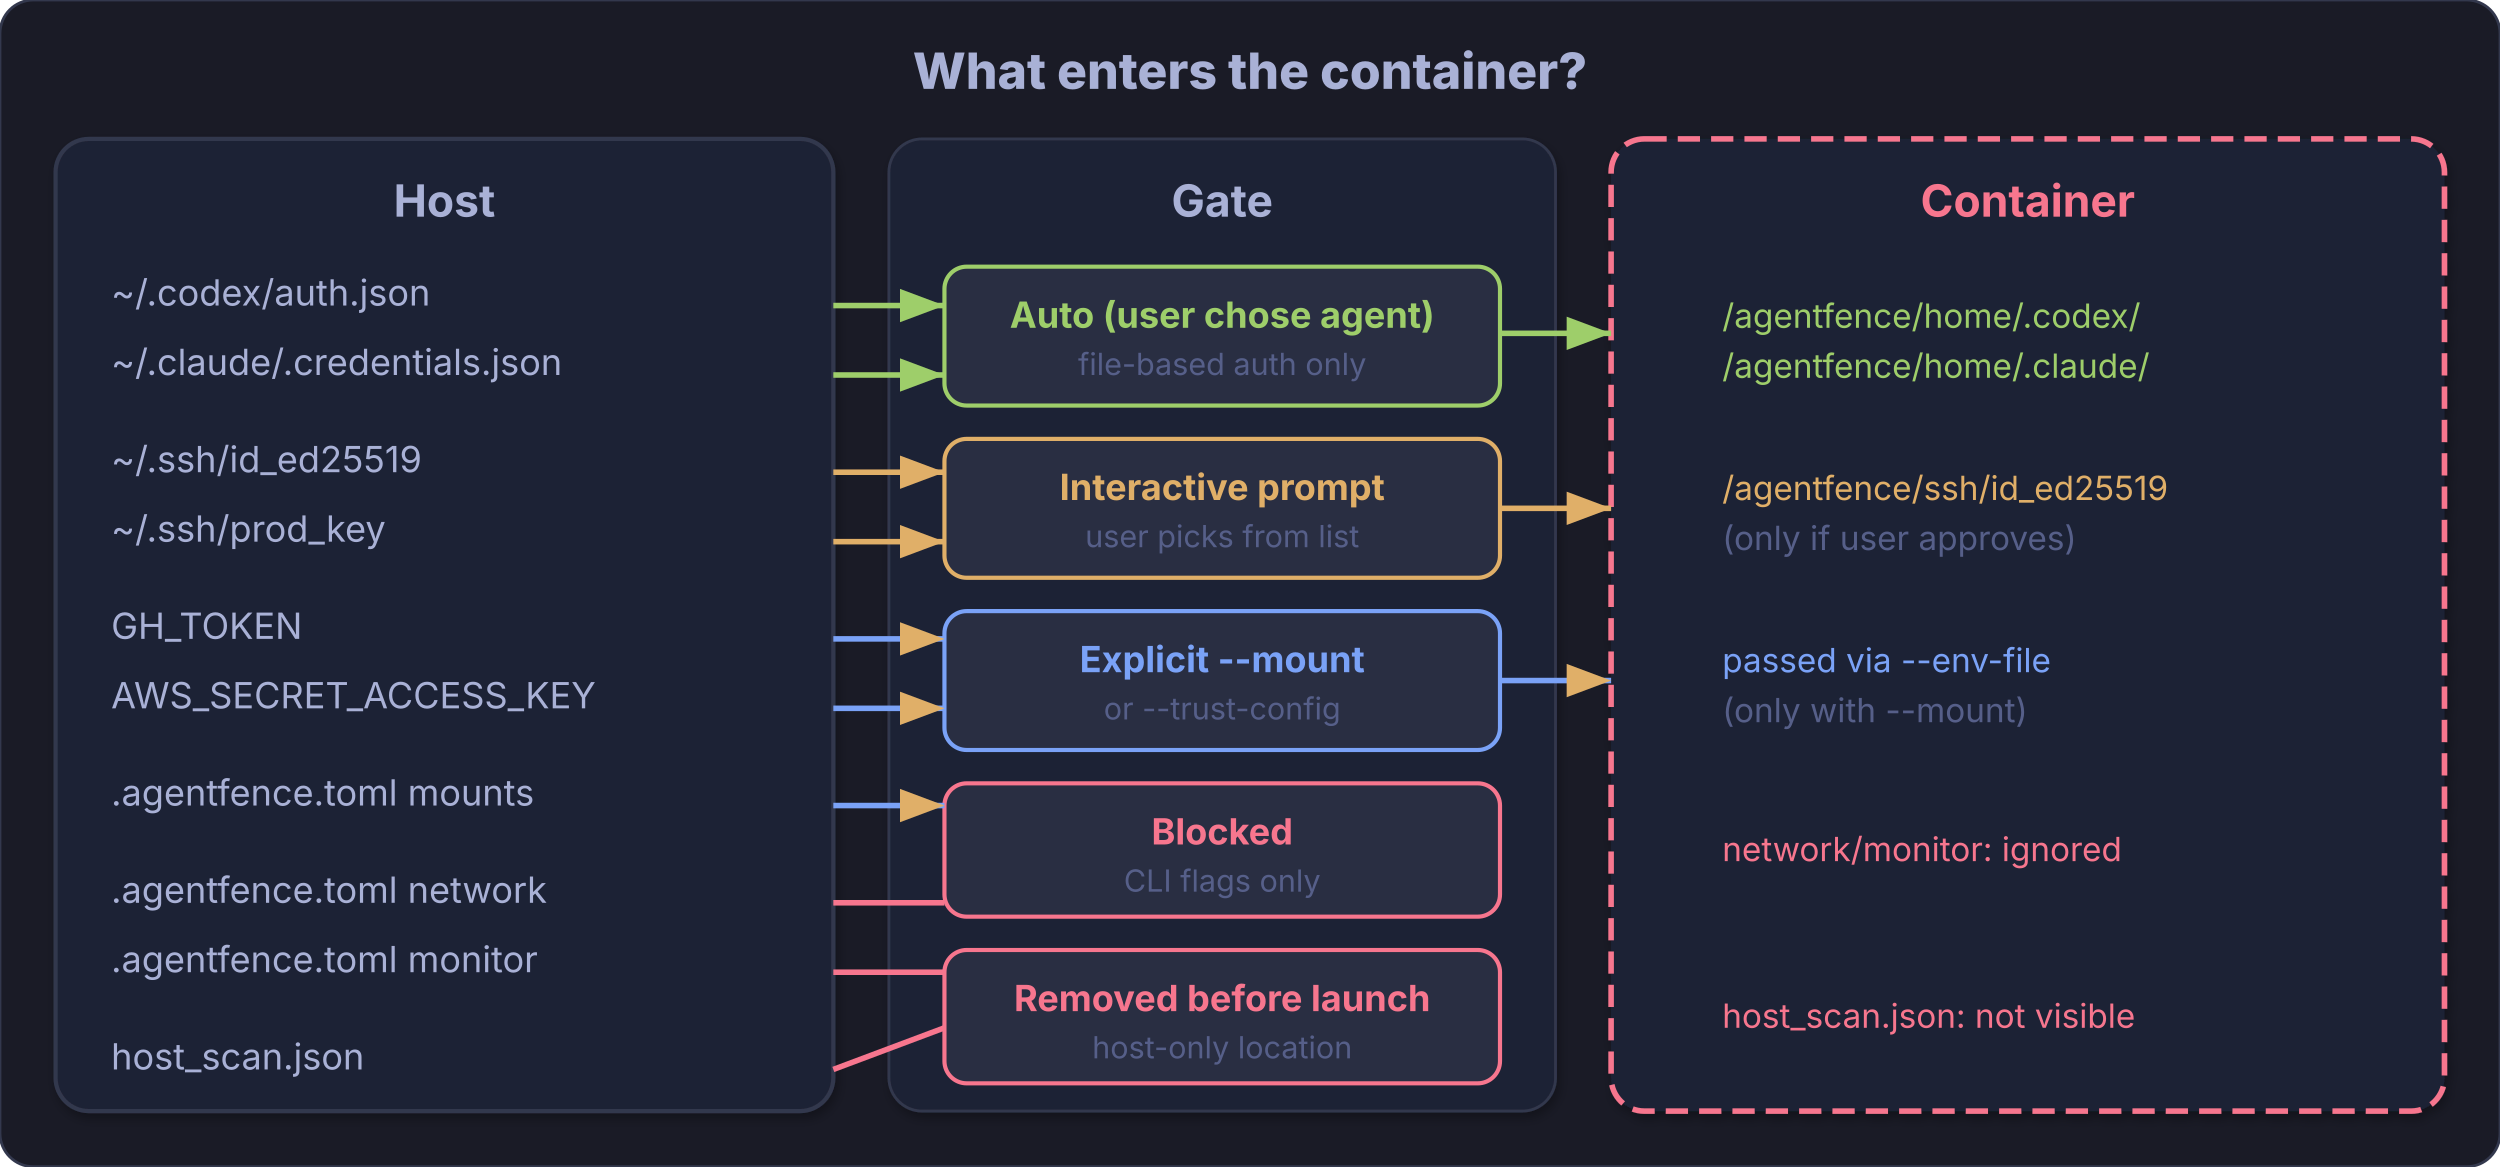
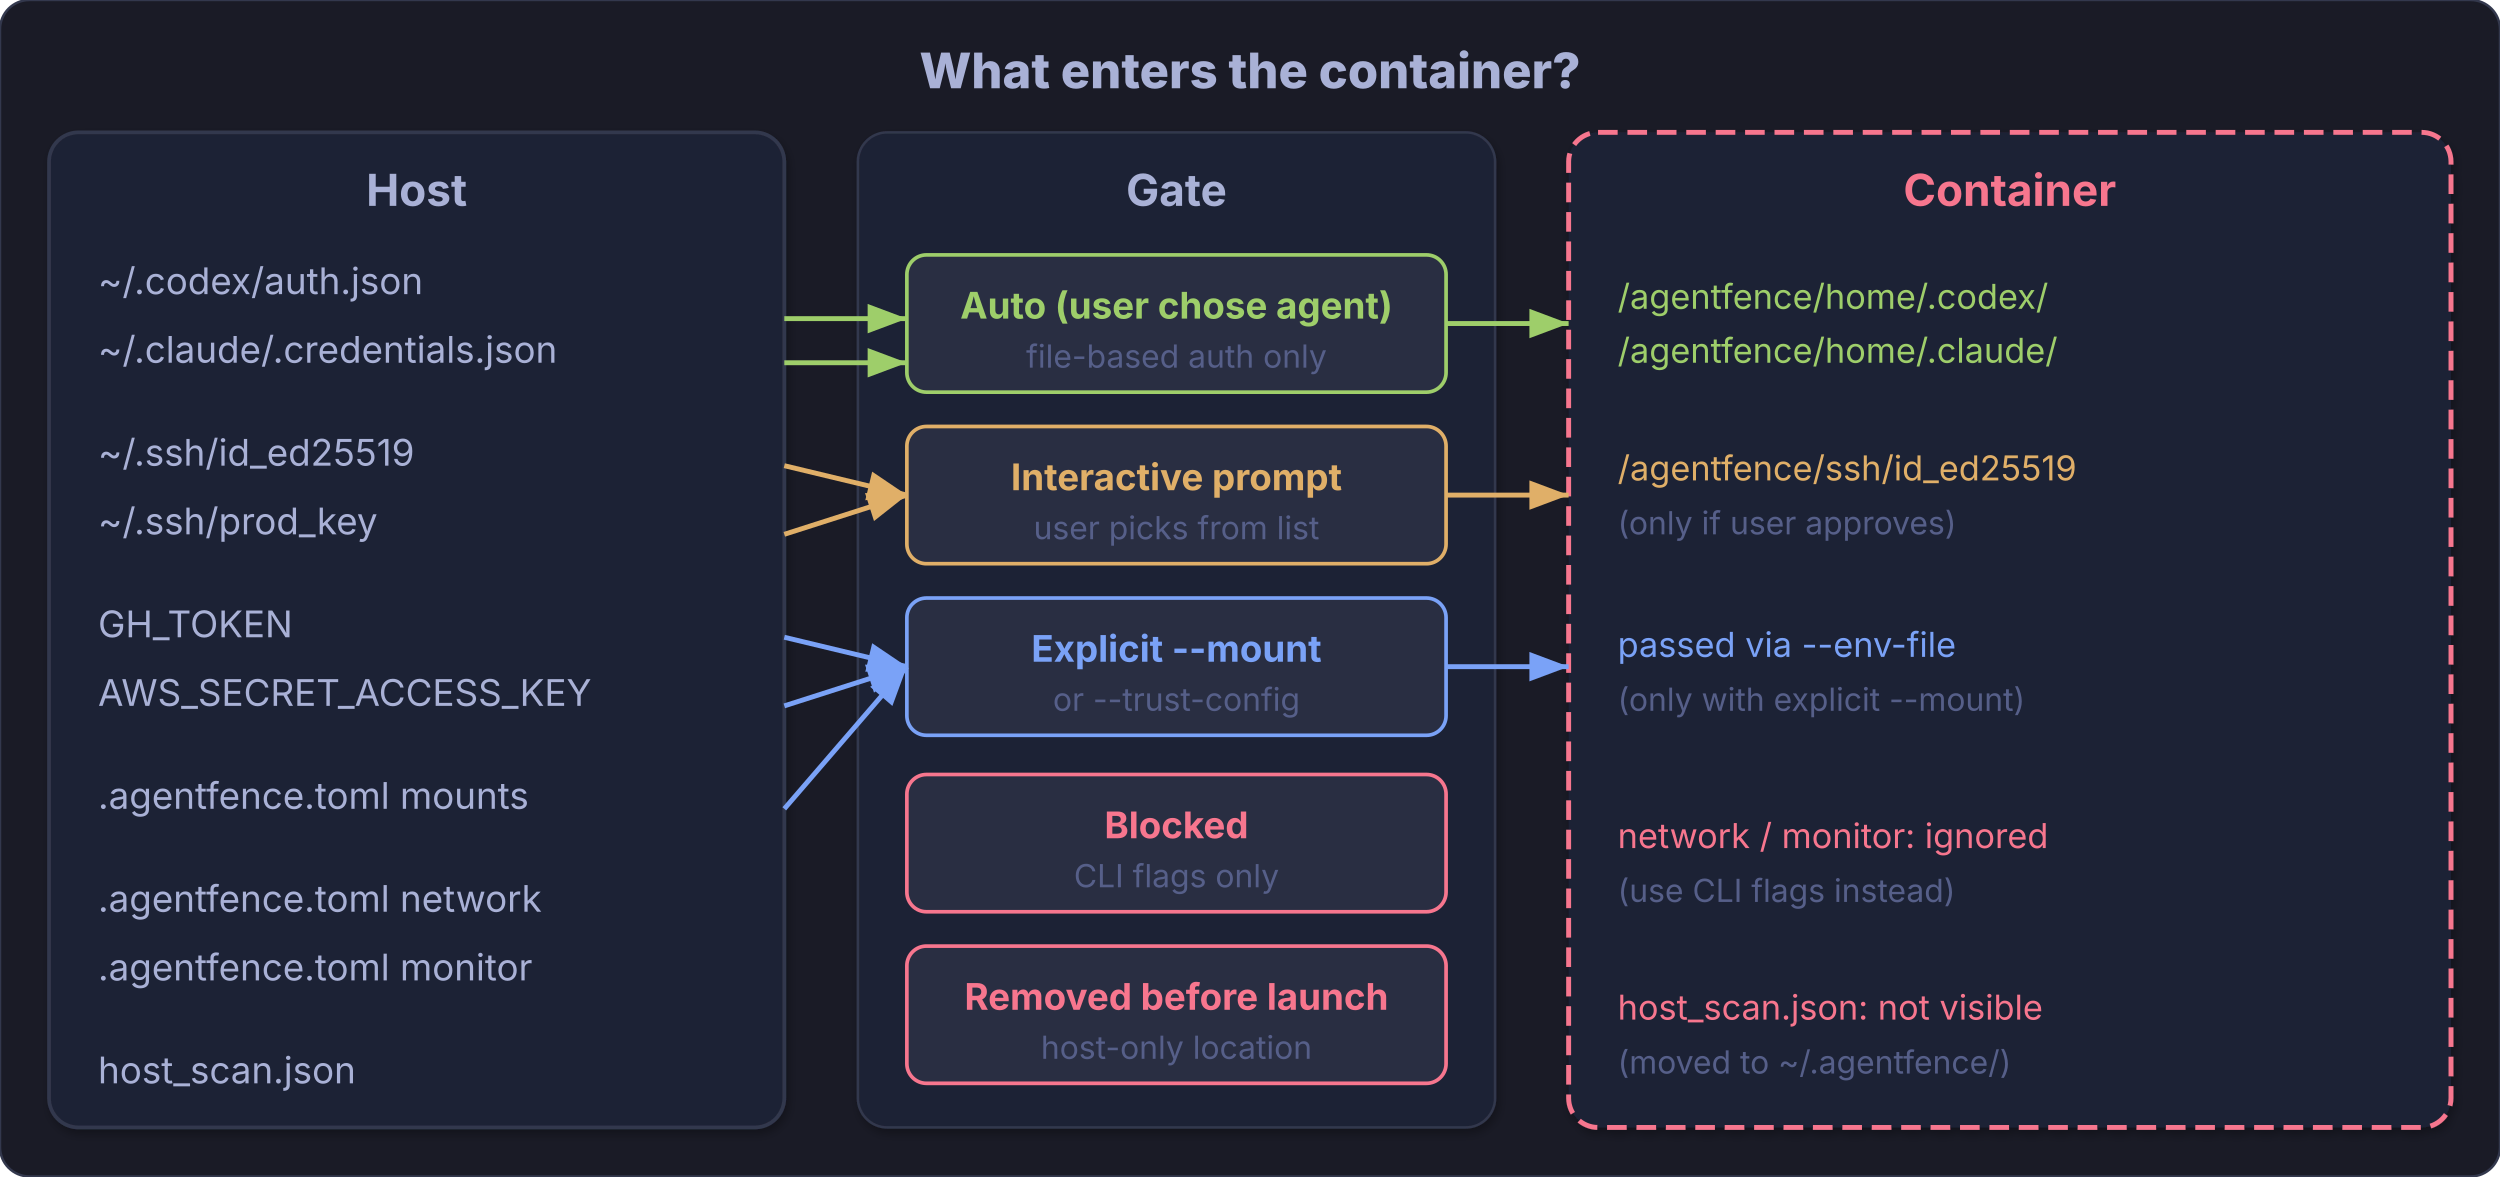
- <svg xmlns="http://www.w3.org/2000/svg" viewBox="0 0 900 420" font-family="system-ui, -apple-system, sans-serif">
+ <svg xmlns="http://www.w3.org/2000/svg" viewBox="0 0 1020 480" font-family="system-ui, -apple-system, sans-serif">
  <defs>
    <filter id="shadow">
      <feDropShadow dx="1" dy="2" stdDeviation="2" flood-opacity="0.3" />
    </filter>
    <marker id="allow" markerWidth="8" markerHeight="6" refX="8" refY="3" orient="auto">
      <polygon points="0 0, 8 3, 0 6" fill="#9ece6a" />
    </marker>
    <marker id="prompt" markerWidth="8" markerHeight="6" refX="8" refY="3" orient="auto">
      <polygon points="0 0, 8 3, 0 6" fill="#e0af68" />
    </marker>
-     <marker id="block" markerWidth="8" markerHeight="6" refX="8" refY="3" orient="auto">
-       <polygon points="0 0, 8 3, 0 6" fill="#f7768e" />
+     <marker id="explicit" markerWidth="8" markerHeight="6" refX="8" refY="3" orient="auto">
+       <polygon points="0 0, 8 3, 0 6" fill="#7aa2f7" />
    </marker>
  </defs>
-   <rect x="0" y="0" width="900" height="420" rx="12" fill="#1a1b26" stroke="#33384d" stroke-width="1" />
-   <text x="450" y="32" font-size="18" font-weight="800" fill="#a9b1d6" text-anchor="middle">What enters the container?</text>
-   <rect x="20" y="50" width="280" height="350" rx="12" fill="#1f2335" stroke="#33384d" stroke-width="1.5" filter="url(#shadow)" />
-   <text x="160" y="78" font-size="16" font-weight="700" fill="#a9b1d6" text-anchor="middle">Host</text>
-   <text x="40" y="110" font-size="13" fill="#a9b1d6">~/.codex/auth.json</text>
-   <text x="40" y="135" font-size="13" fill="#a9b1d6">~/.claude/.credentials.json</text>
-   <text x="40" y="170" font-size="13" fill="#a9b1d6">~/.ssh/id_ed25519</text>
-   <text x="40" y="195" font-size="13" fill="#a9b1d6">~/.ssh/prod_key</text>
-   <text x="40" y="230" font-size="13" fill="#a9b1d6">GH_TOKEN</text>
-   <text x="40" y="255" font-size="13" fill="#a9b1d6">AWS_SECRET_ACCESS_KEY</text>
-   <text x="40" y="290" font-size="13" fill="#a9b1d6">.agentfence.toml mounts</text>
-   <text x="40" y="325" font-size="13" fill="#a9b1d6">.agentfence.toml network</text>
-   <text x="40" y="350" font-size="13" fill="#a9b1d6">.agentfence.toml monitor</text>
-   <text x="40" y="385" font-size="13" fill="#a9b1d6">host_scan.json</text>
-   <rect x="320" y="50" width="240" height="350" rx="12" fill="#1f2335" stroke="#33384d" stroke-width="1" filter="url(#shadow)" />
-   <text x="440" y="78" font-size="16" font-weight="700" fill="#a9b1d6" text-anchor="middle">Gate</text>
-   <rect x="340" y="96" width="200" height="50" rx="8" fill="#292e42" stroke="#9ece6a" stroke-width="1.5" />
-   <text x="440" y="118" font-size="13" font-weight="700" fill="#9ece6a" text-anchor="middle">Auto (user chose agent)</text>
-   <text x="440" y="135" font-size="11" fill="#565f89" text-anchor="middle">file-based auth only</text>
-   <rect x="340" y="158" width="200" height="50" rx="8" fill="#292e42" stroke="#e0af68" stroke-width="1.5" />
-   <text x="440" y="180" font-size="13" font-weight="700" fill="#e0af68" text-anchor="middle">Interactive prompt</text>
-   <text x="440" y="197" font-size="11" fill="#565f89" text-anchor="middle">user picks from list</text>
-   <rect x="340" y="220" width="200" height="50" rx="8" fill="#292e42" stroke="#7aa2f7" stroke-width="1.5" />
-   <text x="440" y="242" font-size="13" font-weight="700" fill="#7aa2f7" text-anchor="middle">Explicit --mount</text>
-   <text x="440" y="259" font-size="11" fill="#565f89" text-anchor="middle">or --trust-config</text>
-   <rect x="340" y="282" width="200" height="48" rx="8" fill="#292e42" stroke="#f7768e" stroke-width="1.5" />
-   <text x="440" y="304" font-size="13" font-weight="700" fill="#f7768e" text-anchor="middle">Blocked</text>
-   <text x="440" y="321" font-size="11" fill="#565f89" text-anchor="middle">CLI flags only</text>
-   <rect x="340" y="342" width="200" height="48" rx="8" fill="#292e42" stroke="#f7768e" stroke-width="1.5" />
-   <text x="440" y="364" font-size="13" font-weight="700" fill="#f7768e" text-anchor="middle">Removed before launch</text>
-   <text x="440" y="381" font-size="11" fill="#565f89" text-anchor="middle">host-only location</text>
-   <rect x="580" y="50" width="300" height="350" rx="12" fill="#1f2335" stroke="#f7768e" stroke-width="2" stroke-dasharray="8 4" filter="url(#shadow)" />
-   <text x="730" y="78" font-size="16" font-weight="700" fill="#f7768e" text-anchor="middle">Container</text>
-   <path d="M 300 110 L 340 110" stroke="#9ece6a" stroke-width="2" marker-end="url(#allow)" />
-   <path d="M 300 135 L 340 135" stroke="#9ece6a" stroke-width="2" marker-end="url(#allow)" />
-   <path d="M 540 120 L 580 120" stroke="#9ece6a" stroke-width="2" marker-end="url(#allow)" />
-   <text x="620" y="118" font-size="12" fill="#9ece6a">/agentfence/home/.codex/</text>
-   <text x="620" y="136" font-size="12" fill="#9ece6a">/agentfence/home/.claude/</text>
-   <path d="M 300 170 L 340 170" stroke="#e0af68" stroke-width="2" marker-end="url(#prompt)" />
-   <path d="M 300 195 L 340 195" stroke="#e0af68" stroke-width="2" marker-end="url(#prompt)" />
-   <path d="M 540 183 L 580 183" stroke="#e0af68" stroke-width="2" marker-end="url(#prompt)" />
-   <text x="620" y="180" font-size="12" fill="#e0af68">/agentfence/ssh/id_ed25519</text>
-   <text x="620" y="198" font-size="12" fill="#565f89">(only if user approves)</text>
-   <path d="M 300 230 L 340 230" stroke="#7aa2f7" stroke-width="2" marker-end="url(#prompt)" />
-   <path d="M 300 255 L 340 255" stroke="#7aa2f7" stroke-width="2" marker-end="url(#prompt)" />
-   <path d="M 300 290 L 340 290" stroke="#7aa2f7" stroke-width="2" marker-end="url(#prompt)" />
-   <path d="M 540 245 L 580 245" stroke="#7aa2f7" stroke-width="2" marker-end="url(#prompt)" />
-   <text x="620" y="242" font-size="12" fill="#7aa2f7">passed via --env-file</text>
-   <text x="620" y="260" font-size="12" fill="#565f89">(only with --mount)</text>
-   <path d="M 300 325 L 340 325" stroke="#f7768e" stroke-width="2" />
-   <text x="620" y="310" font-size="12" fill="#f7768e">network/monitor: ignored</text>
-   <path d="M 300 350 L 340 350" stroke="#f7768e" stroke-width="2" />
-   <path d="M 300 385 L 340 370" stroke="#f7768e" stroke-width="2" />
-   <text x="620" y="370" font-size="12" fill="#f7768e">host_scan.json: not visible</text>
+   <rect x="0" y="0" width="1020" height="480" rx="12" fill="#1a1b26" stroke="#33384d" stroke-width="1" />
+   <text x="510" y="36" font-size="20" font-weight="800" fill="#a9b1d6" text-anchor="middle">What enters the container?</text>
+   <rect x="20" y="54" width="300" height="406" rx="12" fill="#1f2335" stroke="#33384d" stroke-width="1.5" filter="url(#shadow)" />
+   <text x="170" y="84" font-size="18" font-weight="700" fill="#a9b1d6" text-anchor="middle">Host</text>
+   <text x="40" y="120" font-size="15" fill="#a9b1d6">~/.codex/auth.json</text>
+   <text x="40" y="148" font-size="15" fill="#a9b1d6">~/.claude/.credentials.json</text>
+   <text x="40" y="190" font-size="15" fill="#a9b1d6">~/.ssh/id_ed25519</text>
+   <text x="40" y="218" font-size="15" fill="#a9b1d6">~/.ssh/prod_key</text>
+   <text x="40" y="260" font-size="15" fill="#a9b1d6">GH_TOKEN</text>
+   <text x="40" y="288" font-size="15" fill="#a9b1d6">AWS_SECRET_ACCESS_KEY</text>
+   <text x="40" y="330" font-size="15" fill="#a9b1d6">.agentfence.toml mounts</text>
+   <text x="40" y="372" font-size="15" fill="#a9b1d6">.agentfence.toml network</text>
+   <text x="40" y="400" font-size="15" fill="#a9b1d6">.agentfence.toml monitor</text>
+   <text x="40" y="442" font-size="15" fill="#a9b1d6">host_scan.json</text>
+   <rect x="350" y="54" width="260" height="406" rx="12" fill="#1f2335" stroke="#33384d" stroke-width="1" filter="url(#shadow)" />
+   <text x="480" y="84" font-size="18" font-weight="700" fill="#a9b1d6" text-anchor="middle">Gate</text>
+   <rect x="370" y="104" width="220" height="56" rx="8" fill="#292e42" stroke="#9ece6a" stroke-width="1.5" />
+   <text x="480" y="130" font-size="15" font-weight="700" fill="#9ece6a" text-anchor="middle">Auto (user chose agent)</text>
+   <text x="480" y="150" font-size="13" fill="#565f89" text-anchor="middle">file-based auth only</text>
+   <rect x="370" y="174" width="220" height="56" rx="8" fill="#292e42" stroke="#e0af68" stroke-width="1.5" />
+   <text x="480" y="200" font-size="15" font-weight="700" fill="#e0af68" text-anchor="middle">Interactive prompt</text>
+   <text x="480" y="220" font-size="13" fill="#565f89" text-anchor="middle">user picks from list</text>
+   <rect x="370" y="244" width="220" height="56" rx="8" fill="#292e42" stroke="#7aa2f7" stroke-width="1.5" />
+   <text x="480" y="270" font-size="15" font-weight="700" fill="#7aa2f7" text-anchor="middle">Explicit --mount</text>
+   <text x="480" y="290" font-size="13" fill="#565f89" text-anchor="middle">or --trust-config</text>
+   <rect x="370" y="316" width="220" height="56" rx="8" fill="#292e42" stroke="#f7768e" stroke-width="1.5" />
+   <text x="480" y="342" font-size="15" font-weight="700" fill="#f7768e" text-anchor="middle">Blocked</text>
+   <text x="480" y="362" font-size="13" fill="#565f89" text-anchor="middle">CLI flags only</text>
+   <rect x="370" y="386" width="220" height="56" rx="8" fill="#292e42" stroke="#f7768e" stroke-width="1.5" />
+   <text x="480" y="412" font-size="15" font-weight="700" fill="#f7768e" text-anchor="middle">Removed before launch</text>
+   <text x="480" y="432" font-size="13" fill="#565f89" text-anchor="middle">host-only location</text>
+   <rect x="640" y="54" width="360" height="406" rx="12" fill="#1f2335" stroke="#f7768e" stroke-width="2" stroke-dasharray="8 4" filter="url(#shadow)" />
+   <text x="820" y="84" font-size="18" font-weight="700" fill="#f7768e" text-anchor="middle">Container</text>
+   <path d="M 320 130 L 370 130" stroke="#9ece6a" stroke-width="2" marker-end="url(#allow)" />
+   <path d="M 320 148 L 370 148" stroke="#9ece6a" stroke-width="2" marker-end="url(#allow)" />
+   <path d="M 590 132 L 640 132" stroke="#9ece6a" stroke-width="2" marker-end="url(#allow)" />
+   <text x="660" y="126" font-size="14" fill="#9ece6a">/agentfence/home/.codex/</text>
+   <text x="660" y="148" font-size="14" fill="#9ece6a">/agentfence/home/.claude/</text>
+   <path d="M 320 190 L 370 202" stroke="#e0af68" stroke-width="2" marker-end="url(#prompt)" />
+   <path d="M 320 218 L 370 202" stroke="#e0af68" stroke-width="2" marker-end="url(#prompt)" />
+   <path d="M 590 202 L 640 202" stroke="#e0af68" stroke-width="2" marker-end="url(#prompt)" />
+   <text x="660" y="196" font-size="14" fill="#e0af68">/agentfence/ssh/id_ed25519</text>
+   <text x="660" y="218" font-size="13" fill="#565f89">(only if user approves)</text>
+   <path d="M 320 260 L 370 272" stroke="#7aa2f7" stroke-width="2" marker-end="url(#explicit)" />
+   <path d="M 320 288 L 370 272" stroke="#7aa2f7" stroke-width="2" marker-end="url(#explicit)" />
+   <path d="M 320 330 L 370 272" stroke="#7aa2f7" stroke-width="2" marker-end="url(#explicit)" />
+   <path d="M 590 272 L 640 272" stroke="#7aa2f7" stroke-width="2" marker-end="url(#explicit)" />
+   <text x="660" y="268" font-size="14" fill="#7aa2f7">passed via --env-file</text>
+   <text x="660" y="290" font-size="13" fill="#565f89">(only with explicit --mount)</text>
+   <text x="660" y="346" font-size="14" fill="#f7768e">network / monitor: ignored</text>
+   <text x="660" y="368" font-size="13" fill="#565f89">(use CLI flags instead)</text>
+   <text x="660" y="416" font-size="14" fill="#f7768e">host_scan.json: not visible</text>
+   <text x="660" y="438" font-size="13" fill="#565f89">(moved to ~/.agentfence/)</text>
</svg>
